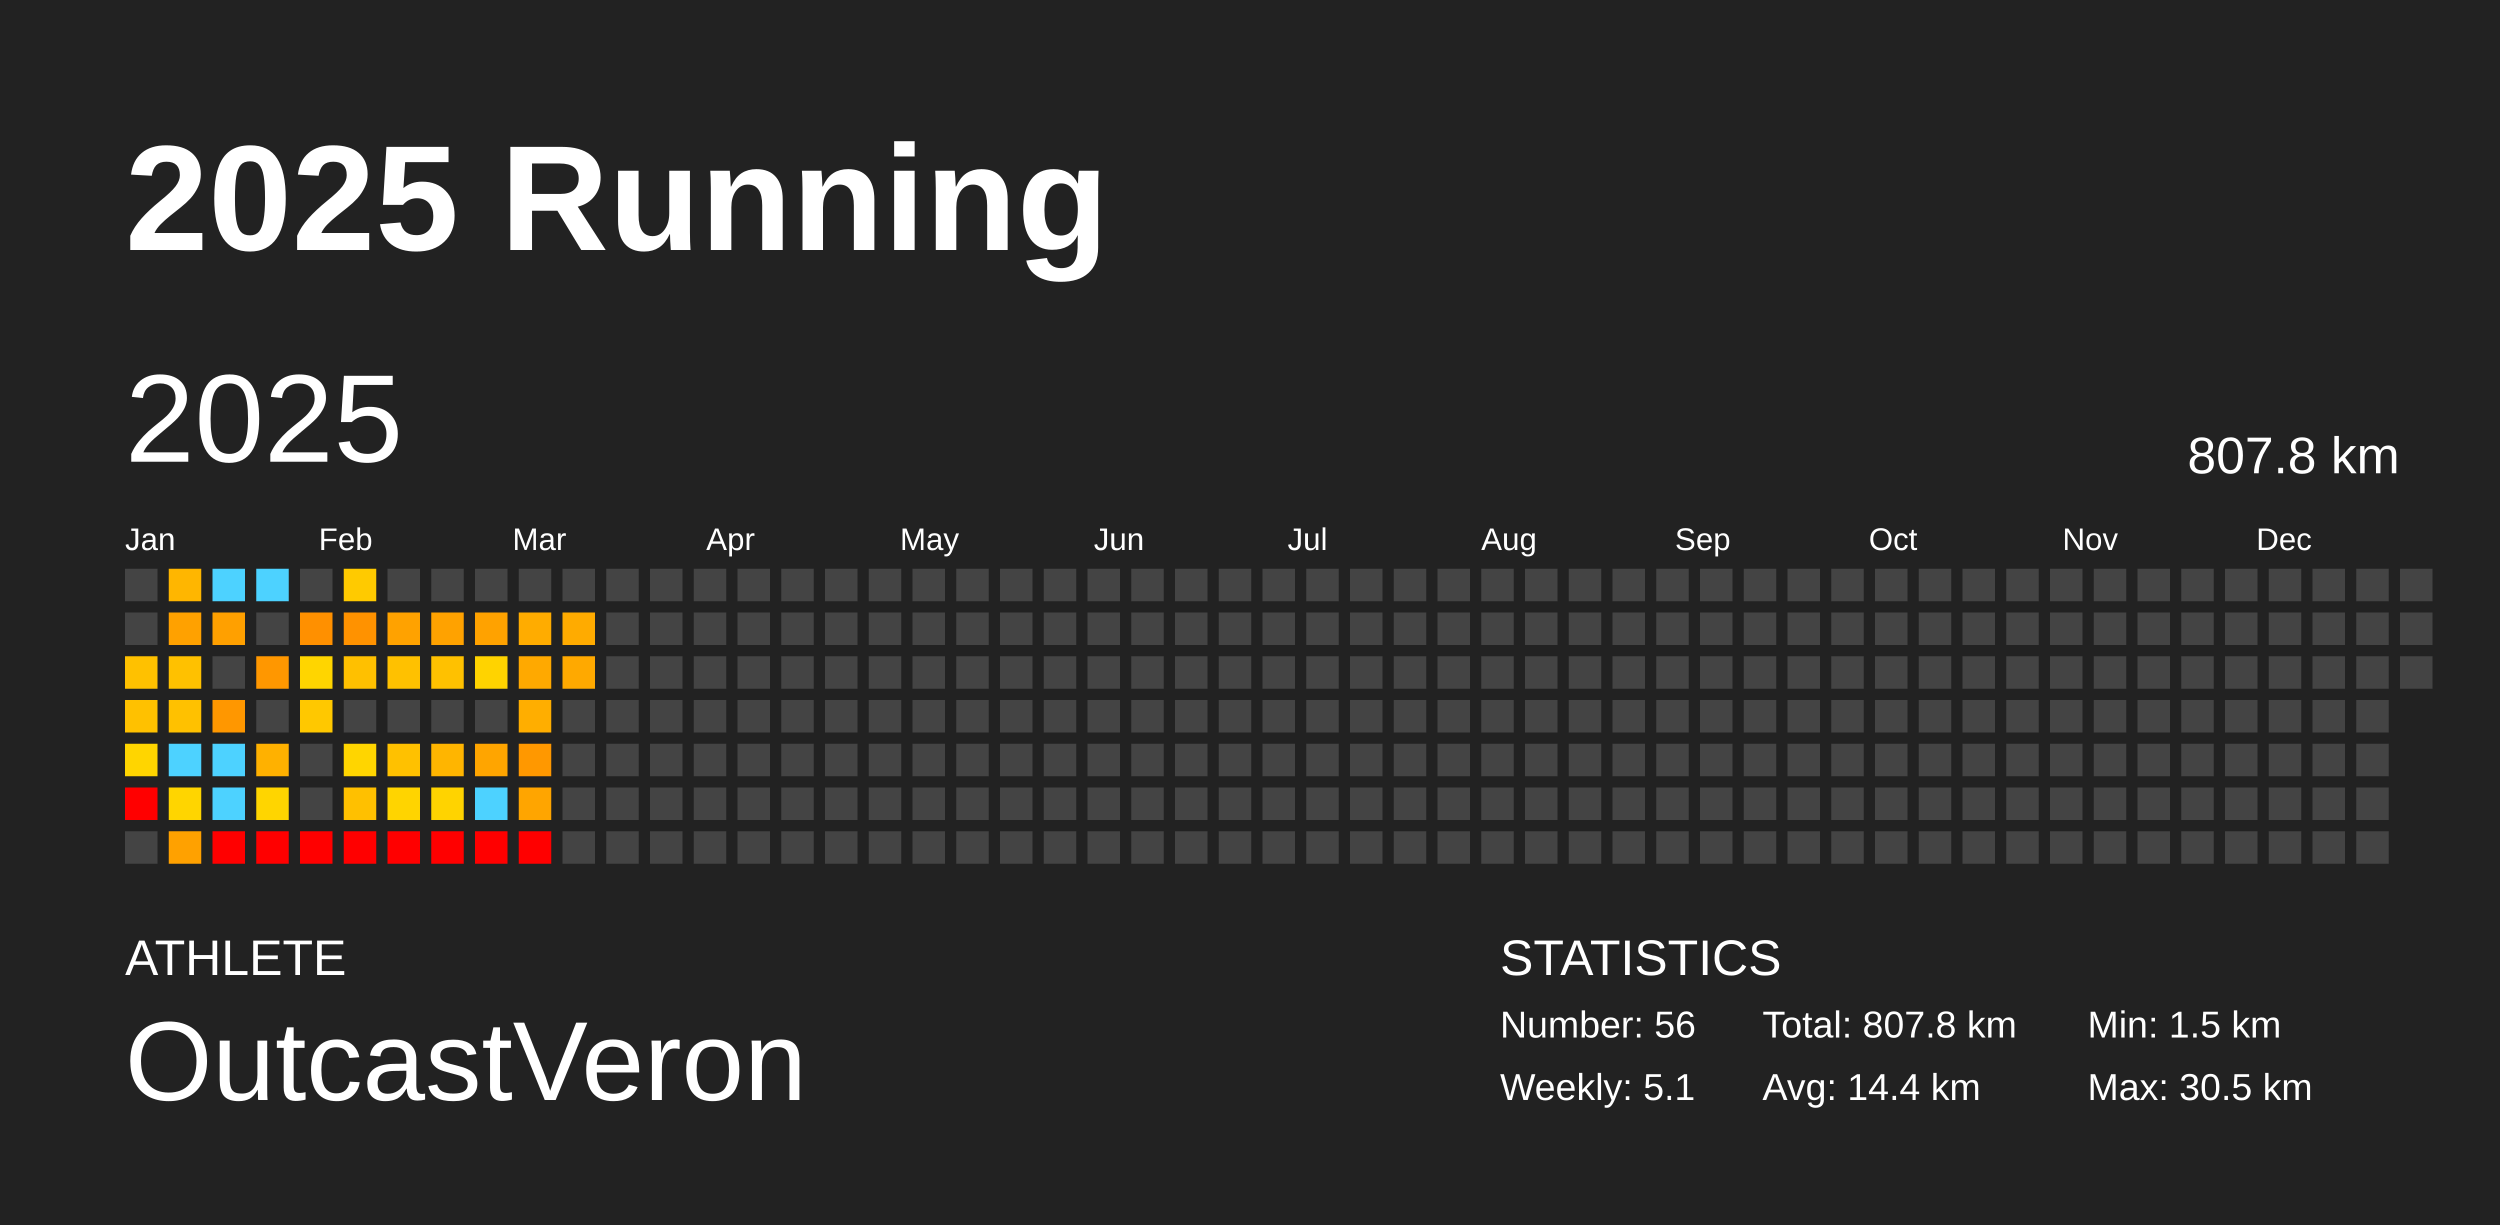
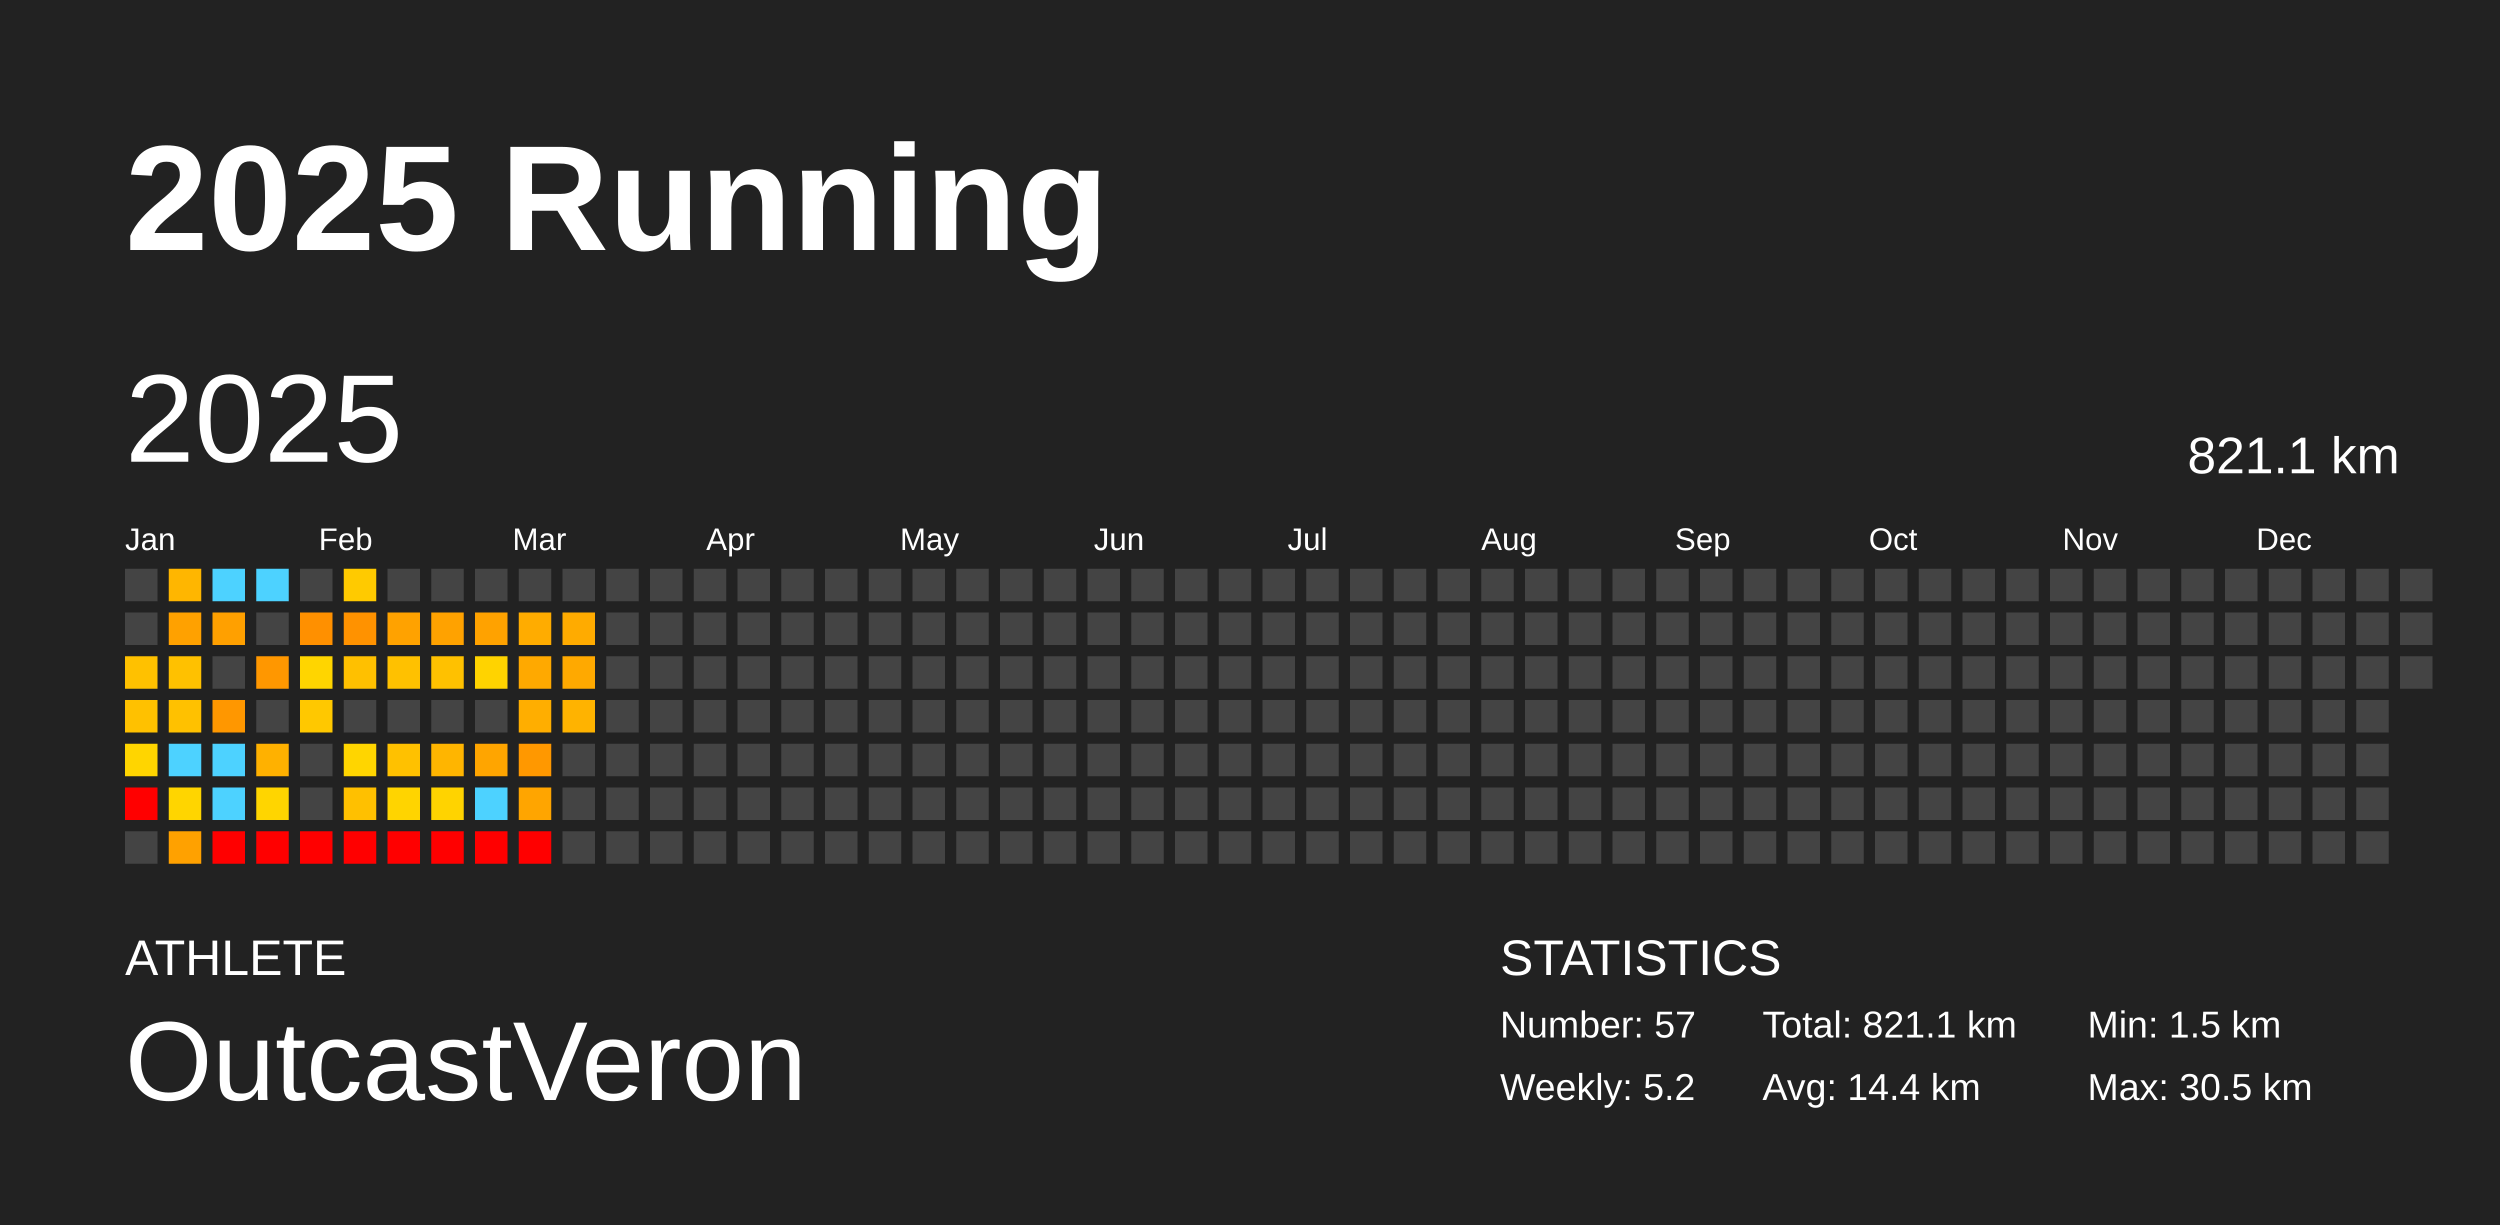
<svg xmlns="http://www.w3.org/2000/svg" baseProfile="full" height="98mm" version="1.1" viewBox="0,0,200,98" width="200mm">
  <defs />
  <rect fill="#222222" height="98" width="200" x="0" y="0" />
  <text fill="#FFFFFF" style="font-size:12px; font-family:Arial; font-weight:bold;" x="10" y="20">2025 Running</text>
  <text fill="#FFFFFF" style="font-size:4px; font-family:Arial" x="10" y="78">ATHLETE</text>
  <text fill="#FFFFFF" style="font-size:9px; font-family:Arial" x="10" y="88">OutcastVeron</text>
  <text fill="#FFFFFF" style="font-size:4px; font-family:Arial" x="120" y="78">STATISTICS</text>
-   <text fill="#FFFFFF" style="font-size:3px; font-family:Arial" x="120" y="83">Number: 56</text>
-   <text fill="#FFFFFF" style="font-size:3px; font-family:Arial" x="120" y="88">Weekly: 5.1</text>
-   <text fill="#FFFFFF" style="font-size:3px; font-family:Arial" x="141" y="83">Total: 807.8 km</text>
+   <text fill="#FFFFFF" style="font-size:3px; font-family:Arial" x="120" y="83">Number: 57</text>
+   <text fill="#FFFFFF" style="font-size:3px; font-family:Arial" x="120" y="88">Weekly: 5.2</text>
+   <text fill="#FFFFFF" style="font-size:3px; font-family:Arial" x="141" y="83">Total: 821.1 km</text>
  <text fill="#FFFFFF" style="font-size:3px; font-family:Arial" x="141" y="88">Avg: 14.4 km</text>
  <text fill="#FFFFFF" style="font-size:3px; font-family:Arial" x="167" y="83">Min: 1.5 km</text>
  <text fill="#FFFFFF" style="font-size:3px; font-family:Arial" x="167" y="88">Max: 30.5 km</text>
  <text dominant-baseline="hanging" fill="#FFFFFF" style="font-size:10.0px; font-family:Arial;" x="10" y="30">2025</text>
-   <text dominant-baseline="hanging" fill="#FFFFFF" style="font-size:4.125px; font-family:Arial;" x="175" y="35">807.8 km</text>
+   <text dominant-baseline="hanging" fill="#FFFFFF" style="font-size:4.125px; font-family:Arial;" x="175" y="35">821.1 km</text>
  <text fill="#FFFFFF" style="font-size:2.5px; font-family:Arial" x="10.0" y="44">Jan</text>
  <text fill="#FFFFFF" style="font-size:2.5px; font-family:Arial" x="25.5" y="44">Feb</text>
  <text fill="#FFFFFF" style="font-size:2.5px; font-family:Arial" x="41.0" y="44">Mar</text>
  <text fill="#FFFFFF" style="font-size:2.5px; font-family:Arial" x="56.5" y="44">Apr</text>
  <text fill="#FFFFFF" style="font-size:2.5px; font-family:Arial" x="72.0" y="44">May</text>
  <text fill="#FFFFFF" style="font-size:2.5px; font-family:Arial" x="87.5" y="44">Jun</text>
  <text fill="#FFFFFF" style="font-size:2.5px; font-family:Arial" x="103.0" y="44">Jul</text>
  <text fill="#FFFFFF" style="font-size:2.5px; font-family:Arial" x="118.5" y="44">Aug</text>
  <text fill="#FFFFFF" style="font-size:2.5px; font-family:Arial" x="134.0" y="44">Sep</text>
  <text fill="#FFFFFF" style="font-size:2.5px; font-family:Arial" x="149.5" y="44">Oct</text>
  <text fill="#FFFFFF" style="font-size:2.5px; font-family:Arial" x="165.0" y="44">Nov</text>
  <text fill="#FFFFFF" style="font-size:2.5px; font-family:Arial" x="180.5" y="44">Dec</text>
  <rect fill="#444444" height="2.6" width="2.6" x="10.0" y="45.5" />
  <rect fill="#444444" height="2.6" width="2.6" x="10.0" y="49.0" />
  <rect fill="#ffc100" height="2.6" width="2.6" x="10.0" y="52.5" />
  <rect fill="#ffc100" height="2.6" width="2.6" x="10.0" y="56.0" />
  <rect fill="#ffd500" height="2.6" width="2.6" x="10.0" y="59.5" />
  <rect fill="red" height="2.6" width="2.6" x="10.0" y="63.0" />
  <rect fill="#444444" height="2.6" width="2.6" x="10.0" y="66.5" />
  <rect fill="#ffb600" height="2.6" width="2.6" x="13.5" y="45.5" />
  <rect fill="#ffa100" height="2.6" width="2.6" x="13.5" y="49.0" />
  <rect fill="#ffc100" height="2.6" width="2.6" x="13.5" y="52.5" />
  <rect fill="#ffc100" height="2.6" width="2.6" x="13.5" y="56.0" />
  <rect fill="#4dd2ff" height="2.6" width="2.6" x="13.5" y="59.5" />
  <rect fill="#ffd500" height="2.6" width="2.6" x="13.5" y="63.0" />
  <rect fill="#ffa100" height="2.6" width="2.6" x="13.5" y="66.5" />
  <rect fill="#4dd2ff" height="2.6" width="2.6" x="17.0" y="45.5" />
  <rect fill="#ffa000" height="2.6" width="2.6" x="17.0" y="49.0" />
  <rect fill="#444444" height="2.6" width="2.6" x="17.0" y="52.5" />
  <rect fill="#ff9700" height="2.6" width="2.6" x="17.0" y="56.0" />
  <rect fill="#4dd2ff" height="2.6" width="2.6" x="17.0" y="59.5" />
  <rect fill="#4dd2ff" height="2.6" width="2.6" x="17.0" y="63.0" />
  <rect fill="red" height="2.6" width="2.6" x="17.0" y="66.5" />
  <rect fill="#4dd2ff" height="2.6" width="2.6" x="20.5" y="45.5" />
  <rect fill="#444444" height="2.6" width="2.6" x="20.5" y="49.0" />
  <rect fill="#ff9700" height="2.6" width="2.6" x="20.5" y="52.5" />
  <rect fill="#444444" height="2.6" width="2.6" x="20.5" y="56.0" />
  <rect fill="#ffb100" height="2.6" width="2.6" x="20.5" y="59.5" />
  <rect fill="#ffd500" height="2.6" width="2.6" x="20.5" y="63.0" />
  <rect fill="red" height="2.6" width="2.6" x="20.5" y="66.5" />
  <rect fill="#444444" height="2.6" width="2.6" x="24.0" y="45.5" />
  <rect fill="#ff9000" height="2.6" width="2.6" x="24.0" y="49.0" />
  <rect fill="#ffd500" height="2.6" width="2.6" x="24.0" y="52.5" />
  <rect fill="#ffc800" height="2.6" width="2.6" x="24.0" y="56.0" />
  <rect fill="#444444" height="2.6" width="2.6" x="24.0" y="59.5" />
  <rect fill="#444444" height="2.6" width="2.6" x="24.0" y="63.0" />
  <rect fill="red" height="2.6" width="2.6" x="24.0" y="66.5" />
  <rect fill="#ffca00" height="2.6" width="2.6" x="27.5" y="45.5" />
  <rect fill="#ff9200" height="2.6" width="2.6" x="27.5" y="49.0" />
  <rect fill="#ffc000" height="2.6" width="2.6" x="27.5" y="52.5" />
  <rect fill="#444444" height="2.6" width="2.6" x="27.5" y="56.0" />
  <rect fill="#ffd500" height="2.6" width="2.6" x="27.5" y="59.5" />
  <rect fill="#ffc000" height="2.6" width="2.6" x="27.5" y="63.0" />
  <rect fill="red" height="2.6" width="2.6" x="27.5" y="66.5" />
  <rect fill="#444444" height="2.6" width="2.6" x="31.0" y="45.5" />
  <rect fill="#ffa200" height="2.6" width="2.6" x="31.0" y="49.0" />
  <rect fill="#ffc100" height="2.6" width="2.6" x="31.0" y="52.5" />
  <rect fill="#444444" height="2.6" width="2.6" x="31.0" y="56.0" />
  <rect fill="#ffc100" height="2.6" width="2.6" x="31.0" y="59.5" />
  <rect fill="#ffd400" height="2.6" width="2.6" x="31.0" y="63.0" />
  <rect fill="red" height="2.6" width="2.6" x="31.0" y="66.5" />
  <rect fill="#444444" height="2.6" width="2.6" x="34.5" y="45.5" />
  <rect fill="#ffa200" height="2.6" width="2.6" x="34.5" y="49.0" />
  <rect fill="#ffc100" height="2.6" width="2.6" x="34.5" y="52.5" />
  <rect fill="#444444" height="2.6" width="2.6" x="34.5" y="56.0" />
  <rect fill="#ffb500" height="2.6" width="2.6" x="34.5" y="59.5" />
  <rect fill="#ffd300" height="2.6" width="2.6" x="34.5" y="63.0" />
  <rect fill="red" height="2.6" width="2.6" x="34.5" y="66.5" />
  <rect fill="#444444" height="2.6" width="2.6" x="38.0" y="45.5" />
  <rect fill="#ffa200" height="2.6" width="2.6" x="38.0" y="49.0" />
  <rect fill="#ffd300" height="2.6" width="2.6" x="38.0" y="52.5" />
  <rect fill="#444444" height="2.6" width="2.6" x="38.0" y="56.0" />
  <rect fill="#ffa500" height="2.6" width="2.6" x="38.0" y="59.5" />
  <rect fill="#4dd2ff" height="2.6" width="2.6" x="38.0" y="63.0" />
  <rect fill="red" height="2.6" width="2.6" x="38.0" y="66.5" />
  <rect fill="#444444" height="2.6" width="2.6" x="41.5" y="45.5" />
  <rect fill="#ffac00" height="2.6" width="2.6" x="41.5" y="49.0" />
  <rect fill="#ffa900" height="2.6" width="2.6" x="41.5" y="52.5" />
  <rect fill="#ffae00" height="2.6" width="2.6" x="41.5" y="56.0" />
  <rect fill="#ff9800" height="2.6" width="2.6" x="41.5" y="59.5" />
  <rect fill="#ffa500" height="2.6" width="2.6" x="41.5" y="63.0" />
  <rect fill="red" height="2.6" width="2.6" x="41.5" y="66.5" />
  <rect fill="#444444" height="2.6" width="2.6" x="45.0" y="45.5" />
  <rect fill="#ffab00" height="2.6" width="2.6" x="45.0" y="49.0" />
  <rect fill="#ffa900" height="2.6" width="2.6" x="45.0" y="52.5" />
-   <rect fill="#444444" height="2.6" width="2.6" x="45.0" y="56.0" />
+   <rect fill="#ffb300" height="2.6" width="2.6" x="45.0" y="56.0" />
  <rect fill="#444444" height="2.6" width="2.6" x="45.0" y="59.5" />
  <rect fill="#444444" height="2.6" width="2.6" x="45.0" y="63.0" />
  <rect fill="#444444" height="2.6" width="2.6" x="45.0" y="66.5" />
  <rect fill="#444444" height="2.6" width="2.6" x="48.5" y="45.5" />
  <rect fill="#444444" height="2.6" width="2.6" x="48.5" y="49.0" />
  <rect fill="#444444" height="2.6" width="2.6" x="48.5" y="52.5" />
  <rect fill="#444444" height="2.6" width="2.6" x="48.5" y="56.0" />
  <rect fill="#444444" height="2.6" width="2.6" x="48.5" y="59.5" />
  <rect fill="#444444" height="2.6" width="2.6" x="48.5" y="63.0" />
  <rect fill="#444444" height="2.6" width="2.6" x="48.5" y="66.5" />
  <rect fill="#444444" height="2.6" width="2.6" x="52.0" y="45.5" />
  <rect fill="#444444" height="2.6" width="2.6" x="52.0" y="49.0" />
  <rect fill="#444444" height="2.6" width="2.6" x="52.0" y="52.5" />
  <rect fill="#444444" height="2.6" width="2.6" x="52.0" y="56.0" />
  <rect fill="#444444" height="2.6" width="2.6" x="52.0" y="59.5" />
  <rect fill="#444444" height="2.6" width="2.6" x="52.0" y="63.0" />
  <rect fill="#444444" height="2.6" width="2.6" x="52.0" y="66.5" />
  <rect fill="#444444" height="2.6" width="2.6" x="55.5" y="45.5" />
  <rect fill="#444444" height="2.6" width="2.6" x="55.5" y="49.0" />
  <rect fill="#444444" height="2.6" width="2.6" x="55.5" y="52.5" />
  <rect fill="#444444" height="2.6" width="2.6" x="55.5" y="56.0" />
  <rect fill="#444444" height="2.6" width="2.6" x="55.5" y="59.5" />
  <rect fill="#444444" height="2.6" width="2.6" x="55.5" y="63.0" />
  <rect fill="#444444" height="2.6" width="2.6" x="55.5" y="66.5" />
  <rect fill="#444444" height="2.6" width="2.6" x="59.0" y="45.5" />
  <rect fill="#444444" height="2.6" width="2.6" x="59.0" y="49.0" />
  <rect fill="#444444" height="2.6" width="2.6" x="59.0" y="52.5" />
  <rect fill="#444444" height="2.6" width="2.6" x="59.0" y="56.0" />
  <rect fill="#444444" height="2.6" width="2.6" x="59.0" y="59.5" />
  <rect fill="#444444" height="2.6" width="2.6" x="59.0" y="63.0" />
  <rect fill="#444444" height="2.6" width="2.6" x="59.0" y="66.5" />
  <rect fill="#444444" height="2.6" width="2.6" x="62.5" y="45.5" />
  <rect fill="#444444" height="2.6" width="2.6" x="62.5" y="49.0" />
  <rect fill="#444444" height="2.6" width="2.6" x="62.5" y="52.5" />
  <rect fill="#444444" height="2.6" width="2.6" x="62.5" y="56.0" />
  <rect fill="#444444" height="2.6" width="2.6" x="62.5" y="59.5" />
  <rect fill="#444444" height="2.6" width="2.6" x="62.5" y="63.0" />
  <rect fill="#444444" height="2.6" width="2.6" x="62.5" y="66.5" />
  <rect fill="#444444" height="2.6" width="2.6" x="66.0" y="45.5" />
  <rect fill="#444444" height="2.6" width="2.6" x="66.0" y="49.0" />
  <rect fill="#444444" height="2.6" width="2.6" x="66.0" y="52.5" />
  <rect fill="#444444" height="2.6" width="2.6" x="66.0" y="56.0" />
  <rect fill="#444444" height="2.6" width="2.6" x="66.0" y="59.5" />
  <rect fill="#444444" height="2.6" width="2.6" x="66.0" y="63.0" />
  <rect fill="#444444" height="2.6" width="2.6" x="66.0" y="66.5" />
  <rect fill="#444444" height="2.6" width="2.6" x="69.5" y="45.5" />
  <rect fill="#444444" height="2.6" width="2.6" x="69.5" y="49.0" />
  <rect fill="#444444" height="2.6" width="2.6" x="69.5" y="52.5" />
  <rect fill="#444444" height="2.6" width="2.6" x="69.5" y="56.0" />
  <rect fill="#444444" height="2.6" width="2.6" x="69.5" y="59.5" />
  <rect fill="#444444" height="2.6" width="2.6" x="69.5" y="63.0" />
  <rect fill="#444444" height="2.6" width="2.6" x="69.5" y="66.5" />
  <rect fill="#444444" height="2.6" width="2.6" x="73.0" y="45.5" />
  <rect fill="#444444" height="2.6" width="2.6" x="73.0" y="49.0" />
  <rect fill="#444444" height="2.6" width="2.6" x="73.0" y="52.5" />
  <rect fill="#444444" height="2.6" width="2.6" x="73.0" y="56.0" />
  <rect fill="#444444" height="2.6" width="2.6" x="73.0" y="59.5" />
  <rect fill="#444444" height="2.6" width="2.6" x="73.0" y="63.0" />
  <rect fill="#444444" height="2.6" width="2.6" x="73.0" y="66.5" />
  <rect fill="#444444" height="2.6" width="2.6" x="76.5" y="45.5" />
  <rect fill="#444444" height="2.6" width="2.6" x="76.5" y="49.0" />
  <rect fill="#444444" height="2.6" width="2.6" x="76.5" y="52.5" />
  <rect fill="#444444" height="2.6" width="2.6" x="76.5" y="56.0" />
  <rect fill="#444444" height="2.6" width="2.6" x="76.5" y="59.5" />
  <rect fill="#444444" height="2.6" width="2.6" x="76.5" y="63.0" />
  <rect fill="#444444" height="2.6" width="2.6" x="76.5" y="66.5" />
  <rect fill="#444444" height="2.6" width="2.6" x="80.0" y="45.5" />
  <rect fill="#444444" height="2.6" width="2.6" x="80.0" y="49.0" />
  <rect fill="#444444" height="2.6" width="2.6" x="80.0" y="52.5" />
  <rect fill="#444444" height="2.6" width="2.6" x="80.0" y="56.0" />
  <rect fill="#444444" height="2.6" width="2.6" x="80.0" y="59.5" />
  <rect fill="#444444" height="2.6" width="2.6" x="80.0" y="63.0" />
  <rect fill="#444444" height="2.6" width="2.6" x="80.0" y="66.5" />
  <rect fill="#444444" height="2.6" width="2.6" x="83.5" y="45.5" />
  <rect fill="#444444" height="2.6" width="2.6" x="83.5" y="49.0" />
  <rect fill="#444444" height="2.6" width="2.6" x="83.5" y="52.5" />
  <rect fill="#444444" height="2.6" width="2.6" x="83.5" y="56.0" />
  <rect fill="#444444" height="2.6" width="2.6" x="83.5" y="59.5" />
  <rect fill="#444444" height="2.6" width="2.6" x="83.5" y="63.0" />
  <rect fill="#444444" height="2.6" width="2.6" x="83.5" y="66.5" />
  <rect fill="#444444" height="2.6" width="2.6" x="87.0" y="45.5" />
  <rect fill="#444444" height="2.6" width="2.6" x="87.0" y="49.0" />
  <rect fill="#444444" height="2.6" width="2.6" x="87.0" y="52.5" />
  <rect fill="#444444" height="2.6" width="2.6" x="87.0" y="56.0" />
  <rect fill="#444444" height="2.6" width="2.6" x="87.0" y="59.5" />
  <rect fill="#444444" height="2.6" width="2.6" x="87.0" y="63.0" />
  <rect fill="#444444" height="2.6" width="2.6" x="87.0" y="66.5" />
  <rect fill="#444444" height="2.6" width="2.6" x="90.5" y="45.5" />
  <rect fill="#444444" height="2.6" width="2.6" x="90.5" y="49.0" />
  <rect fill="#444444" height="2.6" width="2.6" x="90.5" y="52.5" />
  <rect fill="#444444" height="2.6" width="2.6" x="90.5" y="56.0" />
  <rect fill="#444444" height="2.6" width="2.6" x="90.5" y="59.5" />
  <rect fill="#444444" height="2.6" width="2.6" x="90.5" y="63.0" />
  <rect fill="#444444" height="2.6" width="2.6" x="90.5" y="66.5" />
  <rect fill="#444444" height="2.6" width="2.6" x="94.0" y="45.5" />
  <rect fill="#444444" height="2.6" width="2.6" x="94.0" y="49.0" />
  <rect fill="#444444" height="2.6" width="2.6" x="94.0" y="52.5" />
  <rect fill="#444444" height="2.6" width="2.6" x="94.0" y="56.0" />
  <rect fill="#444444" height="2.6" width="2.6" x="94.0" y="59.5" />
  <rect fill="#444444" height="2.6" width="2.6" x="94.0" y="63.0" />
  <rect fill="#444444" height="2.6" width="2.6" x="94.0" y="66.5" />
  <rect fill="#444444" height="2.6" width="2.6" x="97.5" y="45.5" />
  <rect fill="#444444" height="2.6" width="2.6" x="97.5" y="49.0" />
  <rect fill="#444444" height="2.6" width="2.6" x="97.5" y="52.5" />
  <rect fill="#444444" height="2.6" width="2.6" x="97.5" y="56.0" />
  <rect fill="#444444" height="2.6" width="2.6" x="97.5" y="59.5" />
  <rect fill="#444444" height="2.6" width="2.6" x="97.5" y="63.0" />
  <rect fill="#444444" height="2.6" width="2.6" x="97.5" y="66.5" />
  <rect fill="#444444" height="2.6" width="2.6" x="101.0" y="45.5" />
  <rect fill="#444444" height="2.6" width="2.6" x="101.0" y="49.0" />
  <rect fill="#444444" height="2.6" width="2.6" x="101.0" y="52.5" />
  <rect fill="#444444" height="2.6" width="2.6" x="101.0" y="56.0" />
  <rect fill="#444444" height="2.6" width="2.6" x="101.0" y="59.5" />
  <rect fill="#444444" height="2.6" width="2.6" x="101.0" y="63.0" />
  <rect fill="#444444" height="2.6" width="2.6" x="101.0" y="66.5" />
  <rect fill="#444444" height="2.6" width="2.6" x="104.5" y="45.5" />
  <rect fill="#444444" height="2.6" width="2.6" x="104.5" y="49.0" />
  <rect fill="#444444" height="2.6" width="2.6" x="104.5" y="52.5" />
  <rect fill="#444444" height="2.6" width="2.6" x="104.5" y="56.0" />
  <rect fill="#444444" height="2.6" width="2.6" x="104.5" y="59.5" />
  <rect fill="#444444" height="2.6" width="2.6" x="104.5" y="63.0" />
  <rect fill="#444444" height="2.6" width="2.6" x="104.5" y="66.5" />
  <rect fill="#444444" height="2.6" width="2.6" x="108.0" y="45.5" />
  <rect fill="#444444" height="2.6" width="2.6" x="108.0" y="49.0" />
  <rect fill="#444444" height="2.6" width="2.6" x="108.0" y="52.5" />
  <rect fill="#444444" height="2.6" width="2.6" x="108.0" y="56.0" />
  <rect fill="#444444" height="2.6" width="2.6" x="108.0" y="59.5" />
  <rect fill="#444444" height="2.6" width="2.6" x="108.0" y="63.0" />
  <rect fill="#444444" height="2.6" width="2.6" x="108.0" y="66.5" />
  <rect fill="#444444" height="2.6" width="2.6" x="111.5" y="45.5" />
  <rect fill="#444444" height="2.6" width="2.6" x="111.5" y="49.0" />
  <rect fill="#444444" height="2.6" width="2.6" x="111.5" y="52.5" />
  <rect fill="#444444" height="2.6" width="2.6" x="111.5" y="56.0" />
  <rect fill="#444444" height="2.6" width="2.6" x="111.5" y="59.5" />
  <rect fill="#444444" height="2.6" width="2.6" x="111.5" y="63.0" />
  <rect fill="#444444" height="2.6" width="2.6" x="111.5" y="66.5" />
  <rect fill="#444444" height="2.6" width="2.6" x="115.0" y="45.5" />
  <rect fill="#444444" height="2.6" width="2.6" x="115.0" y="49.0" />
  <rect fill="#444444" height="2.6" width="2.6" x="115.0" y="52.5" />
  <rect fill="#444444" height="2.6" width="2.6" x="115.0" y="56.0" />
  <rect fill="#444444" height="2.6" width="2.6" x="115.0" y="59.5" />
  <rect fill="#444444" height="2.6" width="2.6" x="115.0" y="63.0" />
  <rect fill="#444444" height="2.6" width="2.6" x="115.0" y="66.5" />
  <rect fill="#444444" height="2.6" width="2.6" x="118.5" y="45.5" />
  <rect fill="#444444" height="2.6" width="2.6" x="118.5" y="49.0" />
  <rect fill="#444444" height="2.6" width="2.6" x="118.5" y="52.5" />
  <rect fill="#444444" height="2.6" width="2.6" x="118.5" y="56.0" />
  <rect fill="#444444" height="2.6" width="2.6" x="118.5" y="59.5" />
  <rect fill="#444444" height="2.6" width="2.6" x="118.5" y="63.0" />
  <rect fill="#444444" height="2.6" width="2.6" x="118.5" y="66.5" />
  <rect fill="#444444" height="2.6" width="2.6" x="122.0" y="45.5" />
  <rect fill="#444444" height="2.6" width="2.6" x="122.0" y="49.0" />
  <rect fill="#444444" height="2.6" width="2.6" x="122.0" y="52.5" />
  <rect fill="#444444" height="2.6" width="2.6" x="122.0" y="56.0" />
  <rect fill="#444444" height="2.6" width="2.6" x="122.0" y="59.5" />
  <rect fill="#444444" height="2.6" width="2.6" x="122.0" y="63.0" />
  <rect fill="#444444" height="2.6" width="2.6" x="122.0" y="66.5" />
  <rect fill="#444444" height="2.6" width="2.6" x="125.5" y="45.5" />
  <rect fill="#444444" height="2.6" width="2.6" x="125.5" y="49.0" />
  <rect fill="#444444" height="2.6" width="2.6" x="125.5" y="52.5" />
  <rect fill="#444444" height="2.6" width="2.6" x="125.5" y="56.0" />
  <rect fill="#444444" height="2.6" width="2.6" x="125.5" y="59.5" />
  <rect fill="#444444" height="2.6" width="2.6" x="125.5" y="63.0" />
  <rect fill="#444444" height="2.6" width="2.6" x="125.5" y="66.5" />
  <rect fill="#444444" height="2.6" width="2.6" x="129.0" y="45.5" />
  <rect fill="#444444" height="2.6" width="2.6" x="129.0" y="49.0" />
  <rect fill="#444444" height="2.6" width="2.6" x="129.0" y="52.5" />
  <rect fill="#444444" height="2.6" width="2.6" x="129.0" y="56.0" />
  <rect fill="#444444" height="2.6" width="2.6" x="129.0" y="59.5" />
  <rect fill="#444444" height="2.6" width="2.6" x="129.0" y="63.0" />
  <rect fill="#444444" height="2.6" width="2.6" x="129.0" y="66.5" />
  <rect fill="#444444" height="2.6" width="2.6" x="132.5" y="45.5" />
  <rect fill="#444444" height="2.6" width="2.6" x="132.5" y="49.0" />
  <rect fill="#444444" height="2.6" width="2.6" x="132.5" y="52.5" />
  <rect fill="#444444" height="2.6" width="2.6" x="132.5" y="56.0" />
  <rect fill="#444444" height="2.6" width="2.6" x="132.5" y="59.5" />
  <rect fill="#444444" height="2.6" width="2.6" x="132.5" y="63.0" />
  <rect fill="#444444" height="2.6" width="2.6" x="132.5" y="66.5" />
  <rect fill="#444444" height="2.6" width="2.6" x="136.0" y="45.5" />
  <rect fill="#444444" height="2.6" width="2.6" x="136.0" y="49.0" />
  <rect fill="#444444" height="2.6" width="2.6" x="136.0" y="52.5" />
  <rect fill="#444444" height="2.6" width="2.6" x="136.0" y="56.0" />
  <rect fill="#444444" height="2.6" width="2.6" x="136.0" y="59.5" />
  <rect fill="#444444" height="2.6" width="2.6" x="136.0" y="63.0" />
  <rect fill="#444444" height="2.6" width="2.6" x="136.0" y="66.5" />
  <rect fill="#444444" height="2.6" width="2.6" x="139.5" y="45.5" />
  <rect fill="#444444" height="2.6" width="2.6" x="139.5" y="49.0" />
  <rect fill="#444444" height="2.6" width="2.6" x="139.5" y="52.5" />
  <rect fill="#444444" height="2.6" width="2.6" x="139.5" y="56.0" />
  <rect fill="#444444" height="2.6" width="2.6" x="139.5" y="59.5" />
  <rect fill="#444444" height="2.6" width="2.6" x="139.5" y="63.0" />
  <rect fill="#444444" height="2.6" width="2.6" x="139.5" y="66.5" />
  <rect fill="#444444" height="2.6" width="2.6" x="143.0" y="45.5" />
  <rect fill="#444444" height="2.6" width="2.6" x="143.0" y="49.0" />
  <rect fill="#444444" height="2.6" width="2.6" x="143.0" y="52.5" />
  <rect fill="#444444" height="2.6" width="2.6" x="143.0" y="56.0" />
  <rect fill="#444444" height="2.6" width="2.6" x="143.0" y="59.5" />
  <rect fill="#444444" height="2.6" width="2.6" x="143.0" y="63.0" />
  <rect fill="#444444" height="2.6" width="2.6" x="143.0" y="66.5" />
  <rect fill="#444444" height="2.6" width="2.6" x="146.5" y="45.5" />
  <rect fill="#444444" height="2.6" width="2.6" x="146.5" y="49.0" />
  <rect fill="#444444" height="2.6" width="2.6" x="146.5" y="52.5" />
  <rect fill="#444444" height="2.6" width="2.6" x="146.5" y="56.0" />
  <rect fill="#444444" height="2.6" width="2.6" x="146.5" y="59.5" />
  <rect fill="#444444" height="2.6" width="2.6" x="146.5" y="63.0" />
  <rect fill="#444444" height="2.6" width="2.6" x="146.5" y="66.5" />
  <rect fill="#444444" height="2.6" width="2.6" x="150.0" y="45.5" />
  <rect fill="#444444" height="2.6" width="2.6" x="150.0" y="49.0" />
  <rect fill="#444444" height="2.6" width="2.6" x="150.0" y="52.5" />
  <rect fill="#444444" height="2.6" width="2.6" x="150.0" y="56.0" />
  <rect fill="#444444" height="2.6" width="2.6" x="150.0" y="59.5" />
  <rect fill="#444444" height="2.6" width="2.6" x="150.0" y="63.0" />
  <rect fill="#444444" height="2.6" width="2.6" x="150.0" y="66.5" />
  <rect fill="#444444" height="2.6" width="2.6" x="153.5" y="45.5" />
  <rect fill="#444444" height="2.6" width="2.6" x="153.5" y="49.0" />
  <rect fill="#444444" height="2.6" width="2.6" x="153.5" y="52.5" />
  <rect fill="#444444" height="2.6" width="2.6" x="153.5" y="56.0" />
  <rect fill="#444444" height="2.6" width="2.6" x="153.5" y="59.5" />
  <rect fill="#444444" height="2.6" width="2.6" x="153.5" y="63.0" />
  <rect fill="#444444" height="2.6" width="2.6" x="153.5" y="66.5" />
  <rect fill="#444444" height="2.6" width="2.6" x="157.0" y="45.5" />
  <rect fill="#444444" height="2.6" width="2.6" x="157.0" y="49.0" />
  <rect fill="#444444" height="2.6" width="2.6" x="157.0" y="52.5" />
  <rect fill="#444444" height="2.6" width="2.6" x="157.0" y="56.0" />
  <rect fill="#444444" height="2.6" width="2.6" x="157.0" y="59.5" />
  <rect fill="#444444" height="2.6" width="2.6" x="157.0" y="63.0" />
  <rect fill="#444444" height="2.6" width="2.6" x="157.0" y="66.5" />
  <rect fill="#444444" height="2.6" width="2.6" x="160.5" y="45.5" />
  <rect fill="#444444" height="2.6" width="2.6" x="160.5" y="49.0" />
  <rect fill="#444444" height="2.6" width="2.6" x="160.5" y="52.5" />
  <rect fill="#444444" height="2.6" width="2.6" x="160.5" y="56.0" />
  <rect fill="#444444" height="2.6" width="2.6" x="160.5" y="59.5" />
  <rect fill="#444444" height="2.6" width="2.6" x="160.5" y="63.0" />
  <rect fill="#444444" height="2.6" width="2.6" x="160.5" y="66.5" />
  <rect fill="#444444" height="2.6" width="2.6" x="164.0" y="45.5" />
  <rect fill="#444444" height="2.6" width="2.6" x="164.0" y="49.0" />
  <rect fill="#444444" height="2.6" width="2.6" x="164.0" y="52.5" />
  <rect fill="#444444" height="2.6" width="2.6" x="164.0" y="56.0" />
  <rect fill="#444444" height="2.6" width="2.6" x="164.0" y="59.5" />
  <rect fill="#444444" height="2.6" width="2.6" x="164.0" y="63.0" />
  <rect fill="#444444" height="2.6" width="2.6" x="164.0" y="66.5" />
  <rect fill="#444444" height="2.6" width="2.6" x="167.5" y="45.5" />
  <rect fill="#444444" height="2.6" width="2.6" x="167.5" y="49.0" />
  <rect fill="#444444" height="2.6" width="2.6" x="167.5" y="52.5" />
  <rect fill="#444444" height="2.6" width="2.6" x="167.5" y="56.0" />
  <rect fill="#444444" height="2.6" width="2.6" x="167.5" y="59.5" />
  <rect fill="#444444" height="2.6" width="2.6" x="167.5" y="63.0" />
  <rect fill="#444444" height="2.6" width="2.6" x="167.5" y="66.5" />
  <rect fill="#444444" height="2.6" width="2.6" x="171.0" y="45.5" />
  <rect fill="#444444" height="2.6" width="2.6" x="171.0" y="49.0" />
  <rect fill="#444444" height="2.6" width="2.6" x="171.0" y="52.5" />
  <rect fill="#444444" height="2.6" width="2.6" x="171.0" y="56.0" />
  <rect fill="#444444" height="2.6" width="2.6" x="171.0" y="59.5" />
  <rect fill="#444444" height="2.6" width="2.6" x="171.0" y="63.0" />
  <rect fill="#444444" height="2.6" width="2.6" x="171.0" y="66.5" />
  <rect fill="#444444" height="2.6" width="2.6" x="174.5" y="45.5" />
  <rect fill="#444444" height="2.6" width="2.6" x="174.5" y="49.0" />
  <rect fill="#444444" height="2.6" width="2.6" x="174.5" y="52.5" />
  <rect fill="#444444" height="2.6" width="2.6" x="174.5" y="56.0" />
  <rect fill="#444444" height="2.6" width="2.6" x="174.5" y="59.5" />
  <rect fill="#444444" height="2.6" width="2.6" x="174.5" y="63.0" />
  <rect fill="#444444" height="2.6" width="2.6" x="174.5" y="66.5" />
  <rect fill="#444444" height="2.6" width="2.6" x="178.0" y="45.5" />
  <rect fill="#444444" height="2.6" width="2.6" x="178.0" y="49.0" />
  <rect fill="#444444" height="2.6" width="2.6" x="178.0" y="52.5" />
  <rect fill="#444444" height="2.6" width="2.6" x="178.0" y="56.0" />
  <rect fill="#444444" height="2.6" width="2.6" x="178.0" y="59.5" />
  <rect fill="#444444" height="2.6" width="2.6" x="178.0" y="63.0" />
  <rect fill="#444444" height="2.6" width="2.6" x="178.0" y="66.5" />
  <rect fill="#444444" height="2.6" width="2.6" x="181.5" y="45.5" />
  <rect fill="#444444" height="2.6" width="2.6" x="181.5" y="49.0" />
  <rect fill="#444444" height="2.6" width="2.6" x="181.5" y="52.5" />
  <rect fill="#444444" height="2.6" width="2.6" x="181.5" y="56.0" />
  <rect fill="#444444" height="2.6" width="2.6" x="181.5" y="59.5" />
  <rect fill="#444444" height="2.6" width="2.6" x="181.5" y="63.0" />
  <rect fill="#444444" height="2.6" width="2.6" x="181.5" y="66.5" />
  <rect fill="#444444" height="2.6" width="2.6" x="185.0" y="45.5" />
  <rect fill="#444444" height="2.6" width="2.6" x="185.0" y="49.0" />
  <rect fill="#444444" height="2.6" width="2.6" x="185.0" y="52.5" />
  <rect fill="#444444" height="2.6" width="2.6" x="185.0" y="56.0" />
  <rect fill="#444444" height="2.6" width="2.6" x="185.0" y="59.5" />
  <rect fill="#444444" height="2.6" width="2.6" x="185.0" y="63.0" />
  <rect fill="#444444" height="2.6" width="2.6" x="185.0" y="66.5" />
  <rect fill="#444444" height="2.6" width="2.6" x="188.5" y="45.5" />
  <rect fill="#444444" height="2.6" width="2.6" x="188.5" y="49.0" />
  <rect fill="#444444" height="2.6" width="2.6" x="188.5" y="52.5" />
  <rect fill="#444444" height="2.6" width="2.6" x="188.5" y="56.0" />
  <rect fill="#444444" height="2.6" width="2.6" x="188.5" y="59.5" />
  <rect fill="#444444" height="2.6" width="2.6" x="188.5" y="63.0" />
  <rect fill="#444444" height="2.6" width="2.6" x="188.5" y="66.5" />
  <rect fill="#444444" height="2.6" width="2.6" x="192.0" y="45.5" />
  <rect fill="#444444" height="2.6" width="2.6" x="192.0" y="49.0" />
  <rect fill="#444444" height="2.6" width="2.6" x="192.0" y="52.5" />
</svg>
